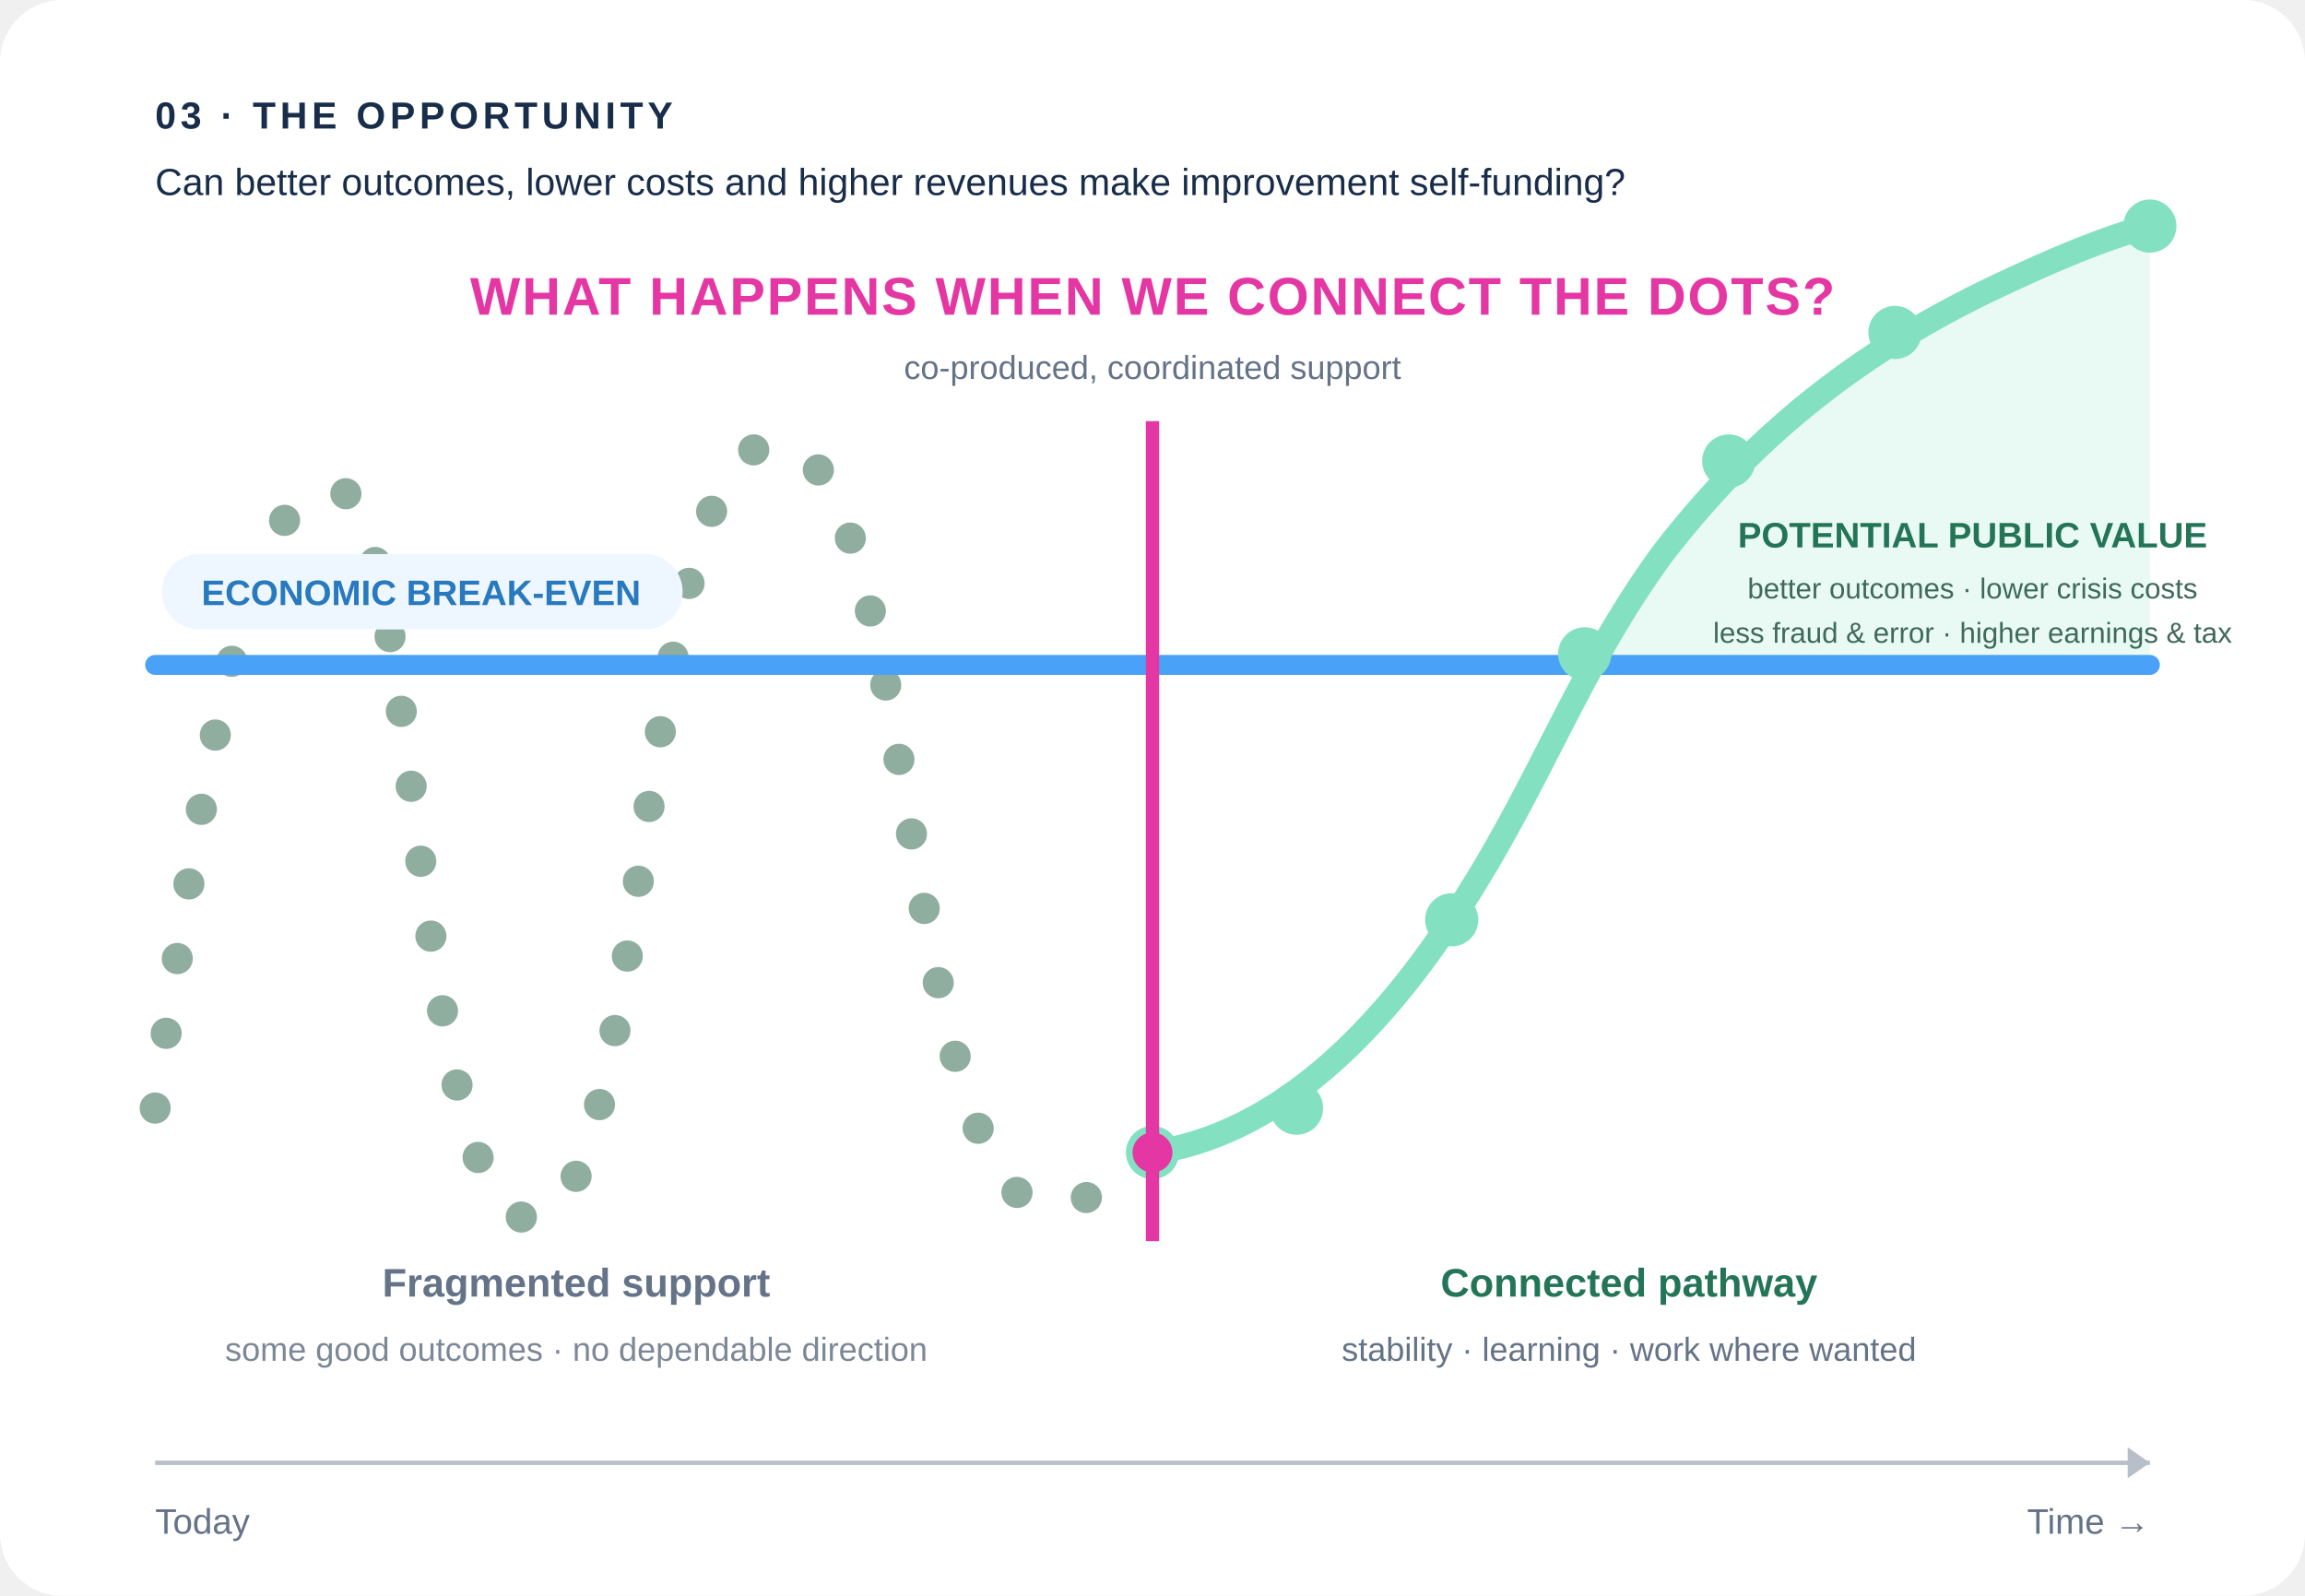
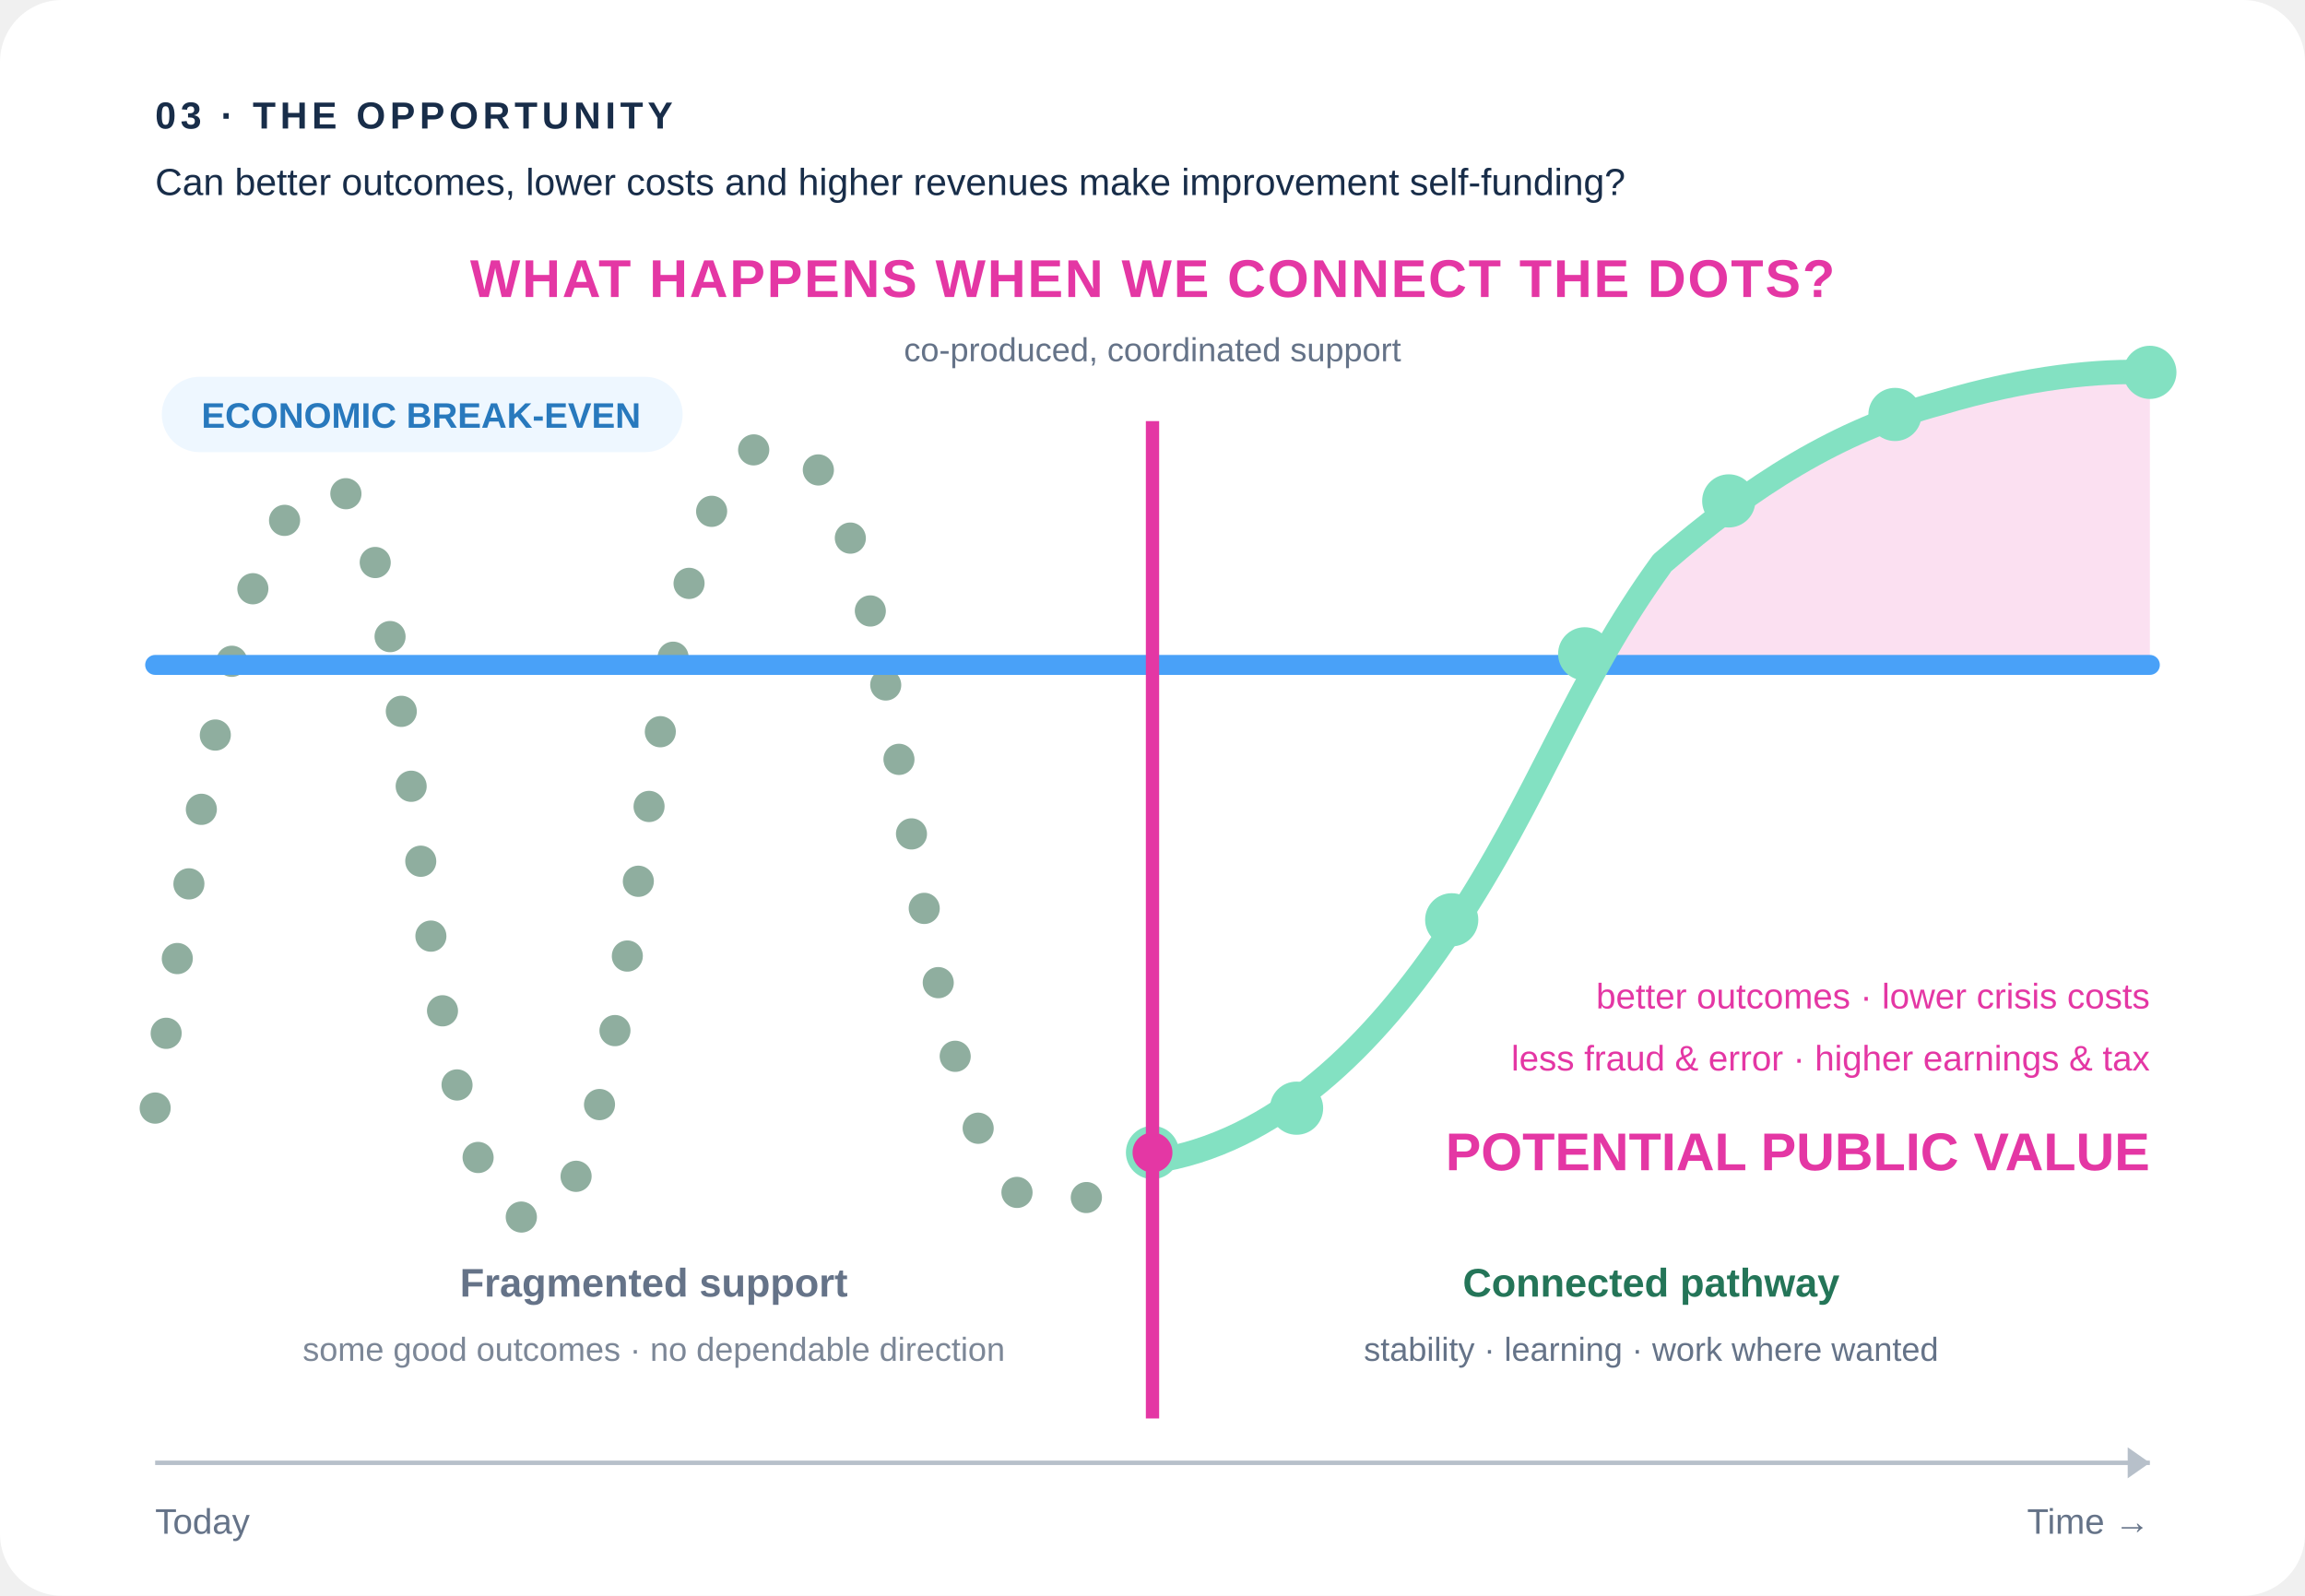
<svg xmlns="http://www.w3.org/2000/svg" width="1040" height="720" viewBox="0 0 1040 720" role="img" aria-labelledby="trajectoryTitle trajectoryDesc">
  <rect width="1040" height="720" rx="28" fill="#ffffff" />
  <g font-family="'Plus Jakarta Sans','Segoe UI',Arial,sans-serif">
    <text x="70" y="58" fill="#182d49" font-size="17" font-weight="800" letter-spacing="2">03 · THE OPPORTUNITY</text>
    <text x="70" y="88" fill="#182d49" font-size="17">Can better outcomes, lower costs and higher revenues make improvement self-funding?</text>
-     <text x="520" y="142" text-anchor="middle" fill="#e437a4" font-size="24" font-weight="800" letter-spacing=".8">WHAT HAPPENS WHEN WE CONNECT THE DOTS?</text>
-     <text x="520" y="171" text-anchor="middle" fill="#657388" font-size="15">co-produced, coordinated support</text>
-     <path d="M714 300 C747 238 800 185 855 150 C900 120 940 108 970 102 L970 300 Z" fill="#83e1c2" opacity=".18" />
-     <text x="890" y="247" text-anchor="middle" fill="#247558" font-size="16" font-weight="800">POTENTIAL PUBLIC VALUE</text>
-     <text x="890" y="270" text-anchor="middle" fill="#3f695b" font-size="13">better outcomes · lower crisis costs</text>
-     <text x="890" y="290" text-anchor="middle" fill="#3f695b" font-size="13">less fraud &amp; error · higher earnings &amp; tax</text>
+     <text x="520" y="134" text-anchor="middle" fill="#e437a4" font-size="24" font-weight="800" letter-spacing=".8">WHAT HAPPENS WHEN WE CONNECT THE DOTS?</text>
+     <text x="520" y="163" text-anchor="middle" fill="#657388" font-size="15">co-produced, coordinated support</text>
+     <path d="M714 300 C750 260 790 220 835 195 C885 172 935 165 970 168 L970 300 Z" fill="#e437a4" opacity=".16" />
    <path d="M70 500 C92 350 110 220 150 220 C190 220 185 550 240 550 C295 550 285 200 350 200 C415 200 405 545 475 545 C495 545 505 522 520 520" fill="none" stroke="#8fae9f" stroke-width="14" stroke-dasharray="0.1 34" stroke-linecap="round" />
    <path d="M70 300 H970" stroke="#49a1f8" stroke-width="9" fill="none" stroke-linecap="round" />
-     <rect x="73" y="250" width="235" height="34" rx="17" fill="#eef7ff" />
-     <text x="190" y="273" text-anchor="middle" fill="#2879bd" font-size="16" font-weight="800">ECONOMIC BREAK-EVEN</text>
-     <text x="260" y="585" text-anchor="middle" fill="#657388" font-size="18" font-weight="700">Fragmented support</text>
-     <text x="260" y="614" text-anchor="middle" fill="#7c8797" font-size="15">some good outcomes · no dependable direction</text>
-     <path d="M520 520 C575 512 620 468 655 415 C695 355 710 305 750 250 C800 185 855 150 910 125 C938 112 958 105 970 102" fill="none" stroke="#83e1c2" stroke-width="11" stroke-linecap="round" stroke-linejoin="round" />
+     <rect x="73" y="170" width="235" height="34" rx="17" fill="#eef7ff" />
+     <text x="190" y="193" text-anchor="middle" fill="#2879bd" font-size="16" font-weight="800">ECONOMIC BREAK-EVEN</text>
+     <text x="295" y="585" text-anchor="middle" fill="#657388" font-size="18" font-weight="700">Fragmented support</text>
+     <text x="295" y="614" text-anchor="middle" fill="#7c8797" font-size="15">some good outcomes · no dependable direction</text>
+     <path d="M520 520 C575 512 620 468 655 415 C695 355 710 305 750 250 C790 215 830 190 875 178 C915 166 948 163 970 164" transform="translate(0 4)" fill="none" stroke="#83e1c2" stroke-width="11" stroke-linecap="round" stroke-linejoin="round" />
    <g fill="#83e1c2">
      <circle cx="520" cy="520" r="12" />
      <circle cx="585" cy="500" r="12" />
      <circle cx="655" cy="415" r="12" />
      <circle cx="715" cy="295" r="12" />
-       <circle cx="780" cy="208" r="12" />
-       <circle cx="855" cy="150" r="12" />
-       <circle cx="970" cy="102" r="12" />
+       <circle cx="780" cy="226" r="12" />
+       <circle cx="855" cy="187" r="12" />
+       <circle cx="970" cy="168" r="12" />
    </g>
-     <path d="M520 190 V560" stroke="#e437a4" stroke-width="6" />
+     <path d="M520 190 V640" stroke="#e437a4" stroke-width="6" />
    <circle cx="520" cy="520" r="9" fill="#e437a4" />
-     <text x="735" y="585" text-anchor="middle" fill="#247558" font-size="18" font-weight="800">Connected pathway</text>
-     <text x="735" y="614" text-anchor="middle" fill="#657388" font-size="15">stability · learning · work where wanted</text>
+     <text x="970" y="455" text-anchor="end" fill="#e437a4" font-size="16">better outcomes · lower crisis costs</text>
+     <text x="970" y="483" text-anchor="end" fill="#e437a4" font-size="16">less fraud &amp; error · higher earnings &amp; tax</text>
+     <text x="970" y="528" text-anchor="end" fill="#e437a4" font-size="24" font-weight="800">POTENTIAL PUBLIC VALUE</text>
+     <text x="745" y="585" text-anchor="middle" fill="#247558" font-size="18" font-weight="800">Connected pathway</text>
+     <text x="745" y="614" text-anchor="middle" fill="#657388" font-size="15">stability · learning · work where wanted</text>
    <path d="M70 660 H970" stroke="#b7c0ca" stroke-width="2" />
    <path d="M970 660 l-10 -7 v14 z" fill="#b7c0ca" />
    <text x="70" y="692" fill="#657388" font-size="16">Today</text>
    <text x="970" y="692" text-anchor="end" fill="#657388" font-size="16">Time →</text>
  </g>
</svg>
